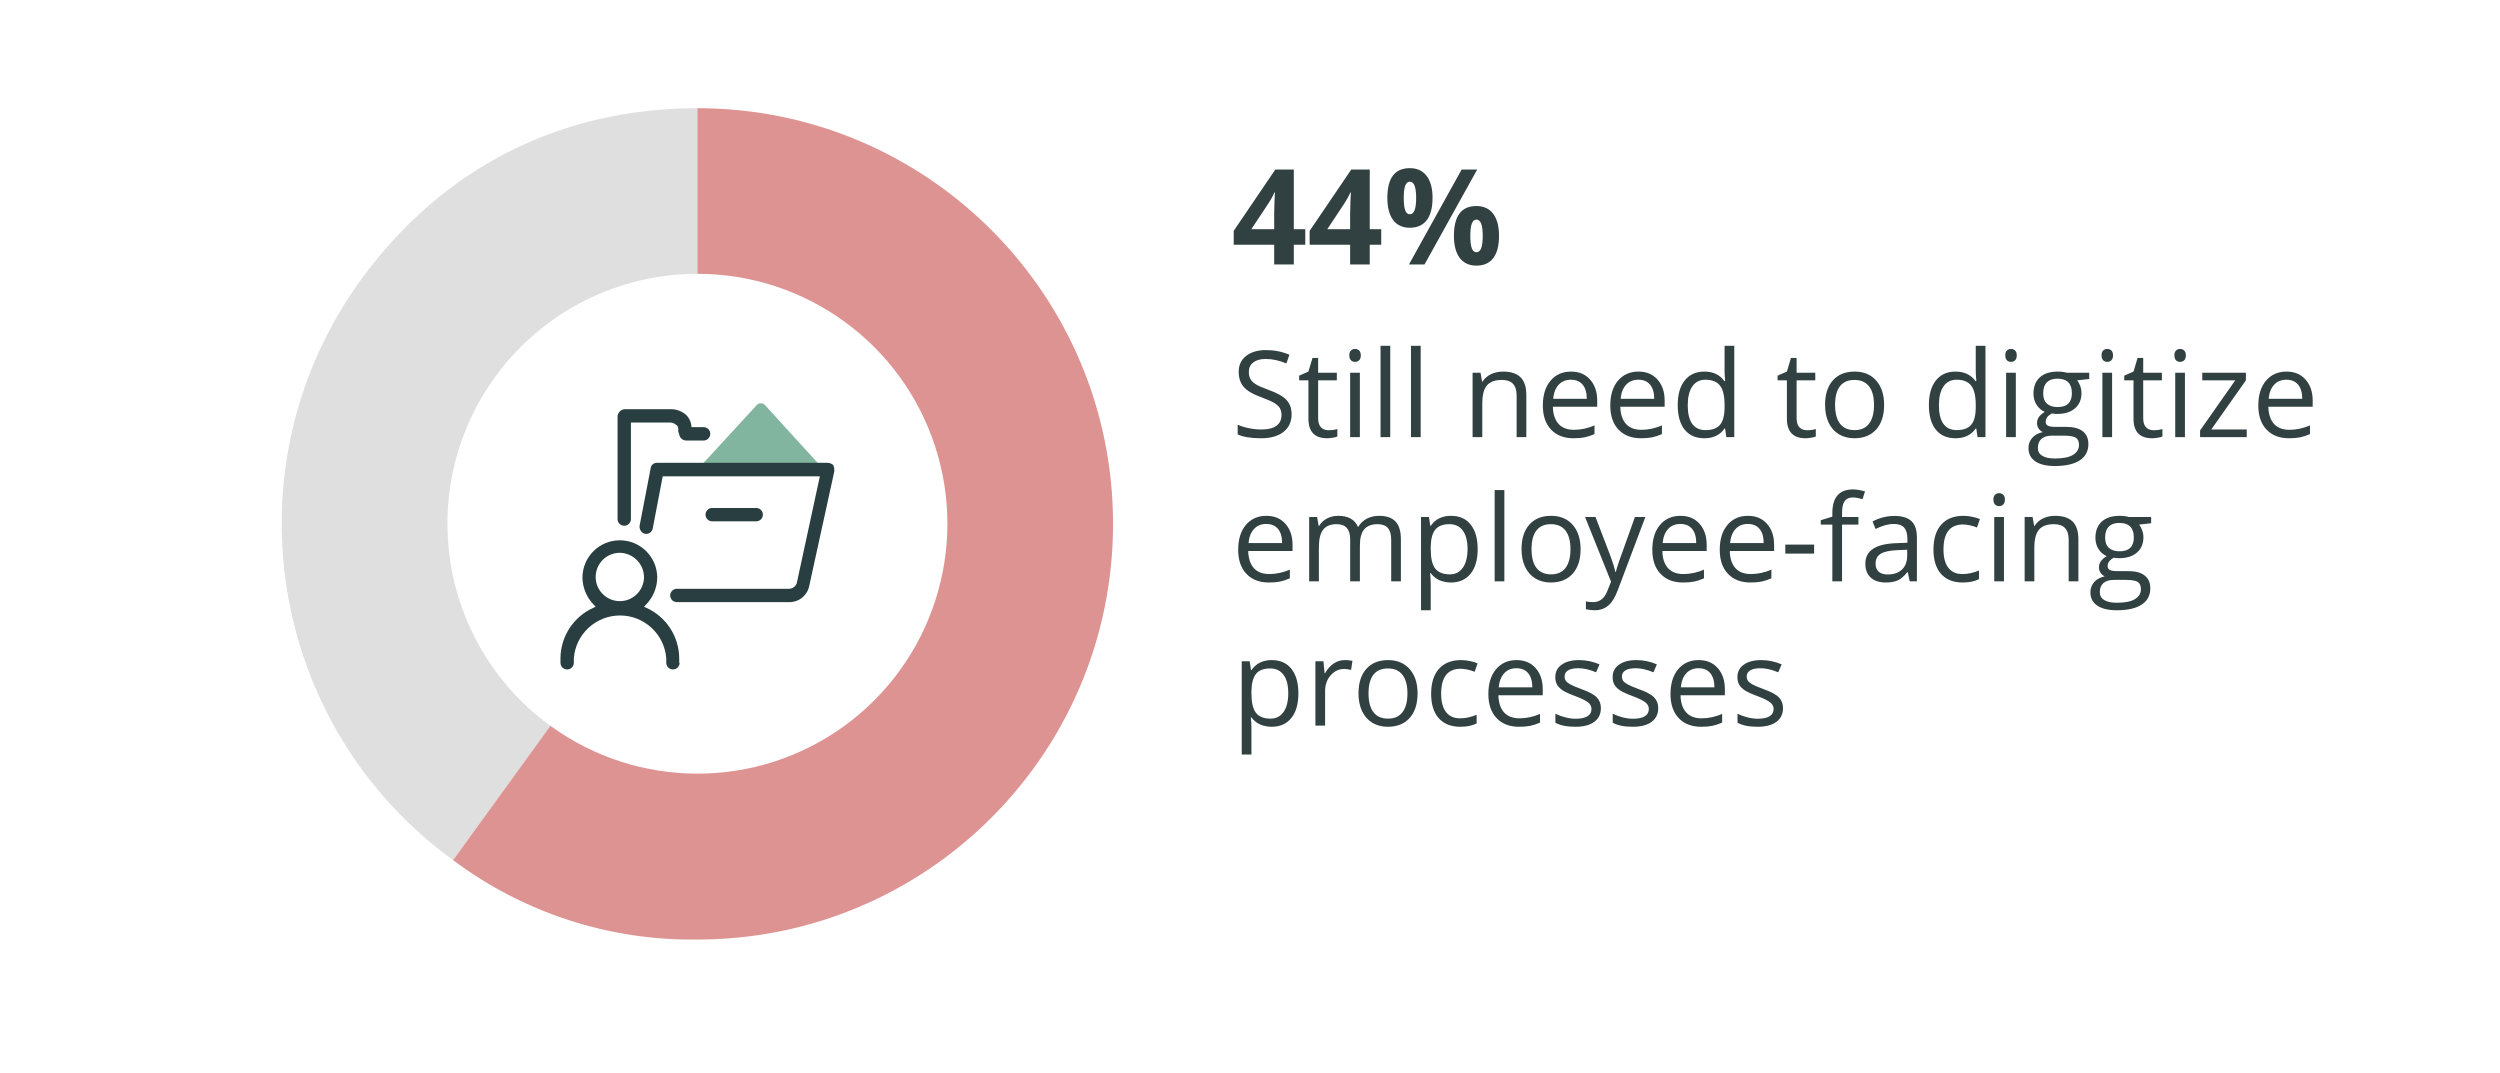
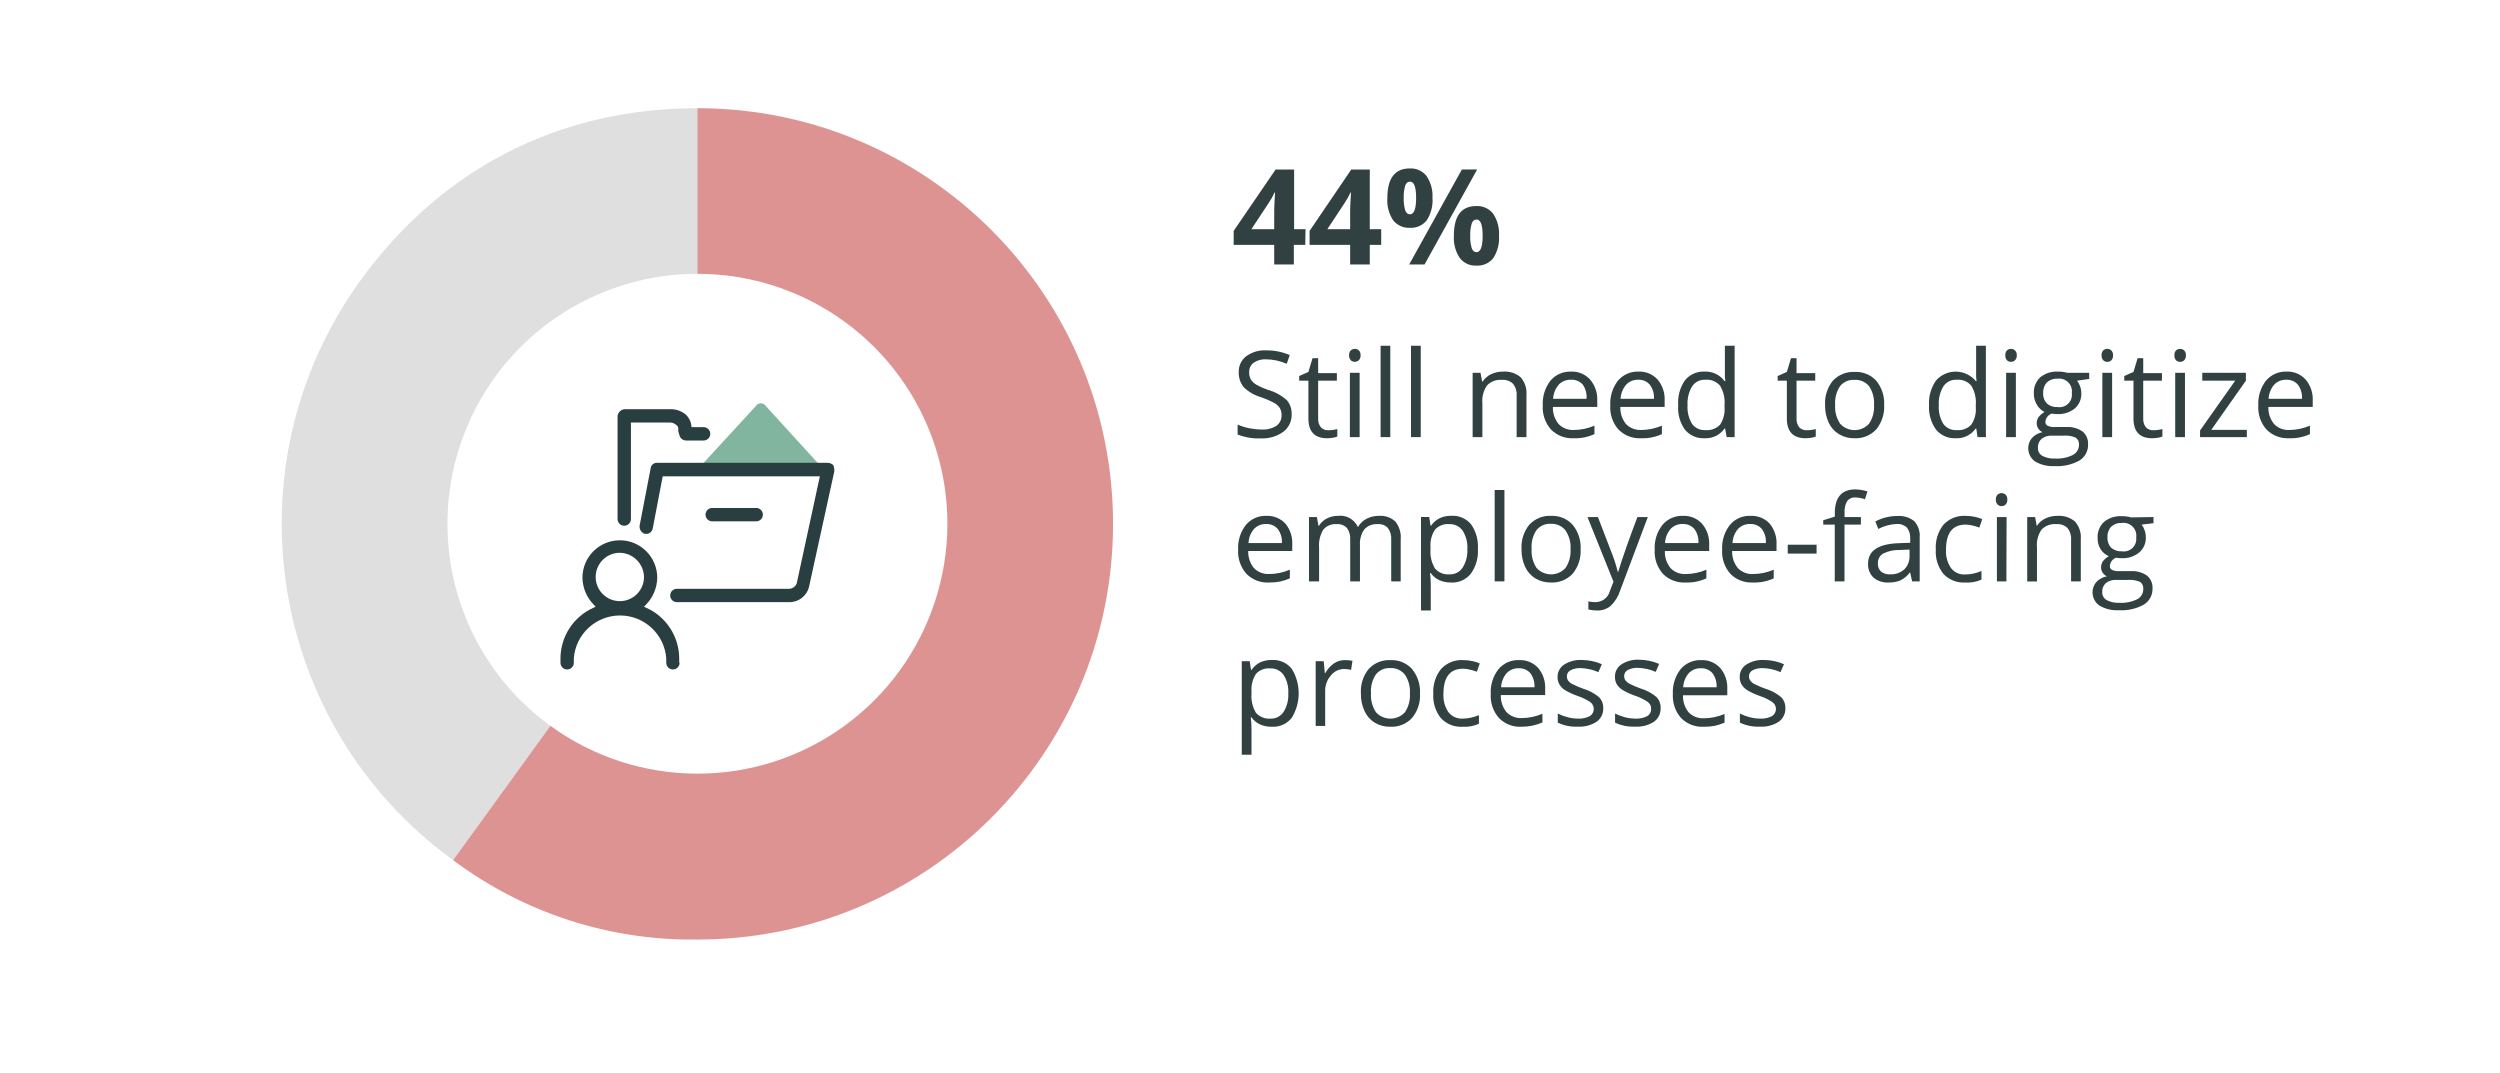
<svg xmlns="http://www.w3.org/2000/svg" id="Layer_1" data-name="Layer 1" viewBox="0 0 374.33 160.63">
-   <text transform="translate(184.38 39.6)" style="font-size: 19.919px;fill: #314041;font-family: OpenSans-Bold, Open Sans;font-weight: 700">44%</text>
-   <text transform="translate(184.38 65.45)" style="font-size: 18px;fill: #314041;font-family: OpenSans, Open Sans">Still need to digitize <tspan x="0" y="21.6">employee-facing </tspan>
-     <tspan x="0" y="43.2">processes</tspan>
-   </text>
+   <g>
+     <path d="M195.44,36.66h-1.71V39.6h-2.94V36.66h-6.07V34.57L191,25.38h2.77v8.94h1.71Zm-4.65-2.34V31.91c0-.4,0-1,.05-1.75s.06-1.21.08-1.33h-.08a10.35,10.35,0,0,1-.87,1.55l-2.6,3.94Z" style="fill: #314041" />
+     <path d="M206.81,36.66H205.1V39.6h-2.94V36.66h-6.07V34.57l6.24-9.19h2.77v8.94h1.71Zm-4.65-2.34V31.91c0-.4,0-1,.05-1.75s.06-1.21.08-1.33h-.08a10.35,10.35,0,0,1-.87,1.55l-2.6,3.94Z" style="fill: #314041" />
+     <path d="M214.49,29.63a5.51,5.51,0,0,1-.86,3.36,3,3,0,0,1-2.54,1.12A3,3,0,0,1,208.61,33a5.39,5.39,0,0,1-.88-3.33q0-4.45,3.36-4.45a3,3,0,0,1,2.52,1.15A5.34,5.34,0,0,1,214.49,29.63Zm-4.31,0a6,6,0,0,0,.22,1.85c.15.4.38.61.71.61q.93,0,.93-2.46t-.93-2.43c-.33,0-.56.2-.71.6A5.87,5.87,0,0,0,210.18,29.64Zm11-4.26L213.3,39.6H211l7.89-14.22Zm3.27,9.93a5.5,5.5,0,0,1-.86,3.35,3,3,0,0,1-2.54,1.12,2.92,2.92,0,0,1-2.48-1.15,5.38,5.38,0,0,1-.88-3.32q0-4.45,3.36-4.45A3,3,0,0,1,223.57,32,5.34,5.34,0,0,1,224.45,35.31Zm-4.31,0a6,6,0,0,0,.22,1.85c.15.4.38.61.71.61q.93,0,.93-2.46t-.93-2.43c-.33,0-.56.2-.71.6A5.87,5.87,0,0,0,220.14,35.32Z" style="fill: #314041" />
+   </g>
+   <g>
+     <path d="M193.4,62a3.14,3.14,0,0,1-1.23,2.64,5.28,5.28,0,0,1-3.34,1,8.46,8.46,0,0,1-3.52-.58V63.59a9.43,9.43,0,0,0,3.57.72,3.7,3.7,0,0,0,2.25-.56,1.86,1.86,0,0,0,.76-1.58,2,2,0,0,0-.27-1.09,2.46,2.46,0,0,0-.9-.79,12.88,12.88,0,0,0-1.91-.82A6.09,6.09,0,0,1,186.25,58a3.36,3.36,0,0,1-.77-2.29,2.86,2.86,0,0,1,1.12-2.37,4.67,4.67,0,0,1,3-.88,8.65,8.65,0,0,1,3.52.71l-.46,1.3a7.88,7.88,0,0,0-3.1-.67,3,3,0,0,0-1.85.51,1.69,1.69,0,0,0-.67,1.41,2.13,2.13,0,0,0,.25,1.1,2.33,2.33,0,0,0,.83.78,10.08,10.08,0,0,0,1.79.79,7.09,7.09,0,0,1,2.78,1.54A3.06,3.06,0,0,1,193.4,62Z" style="fill: #314041" />
+     <path d="M198.92,64.42a4.56,4.56,0,0,0,.75-.06,3.67,3.67,0,0,0,.57-.12v1.12a2.53,2.53,0,0,1-.7.19,5.25,5.25,0,0,1-.83.07c-1.87,0-2.8-1-2.8-2.94V57h-1.38v-.7l1.38-.61.62-2.06h.84v2.24h2.8V57h-2.8v5.67a1.91,1.91,0,0,0,.42,1.33A1.43,1.43,0,0,0,198.92,64.42Z" style="fill: #314041" />
+     <path d="M202,53.21a1,1,0,0,1,.25-.74.91.91,0,0,1,1.22,0,.94.94,0,0,1,.25.73,1,1,0,0,1-.25.73.85.85,0,0,1-.61.24.82.82,0,0,1-.61-.24A1,1,0,0,1,202,53.21Zm1.58,12.24h-1.46V55.82h1.46Z" style="fill: #314041" />
+     <path d="M208.17,65.45h-1.45V51.77h1.45Z" style="fill: #314041" />
+     <path d="M212.73,65.45h-1.46V51.77h1.46Z" style="fill: #314041" />
+     <path d="M227.09,65.45V59.22a2.51,2.51,0,0,0-.54-1.76,2.17,2.17,0,0,0-1.68-.58,2.75,2.75,0,0,0-2.21.82,4.09,4.09,0,0,0-.7,2.69v5.06H220.5V55.82h1.18l.24,1.31H222a3,3,0,0,1,1.26-1.1,4.1,4.1,0,0,1,1.8-.39,3.67,3.67,0,0,1,2.62.84,3.58,3.58,0,0,1,.88,2.68v6.29Z" style="fill: #314041" />
+     <path d="M235.61,65.62a4.43,4.43,0,0,1-3.37-1.3A5,5,0,0,1,231,60.71a5.6,5.6,0,0,1,1.14-3.7,3.85,3.85,0,0,1,3.09-1.37,3.64,3.64,0,0,1,2.86,1.19A4.57,4.57,0,0,1,239.16,60v.93h-6.64a3.78,3.78,0,0,0,.86,2.57,2.94,2.94,0,0,0,2.29.88,7.8,7.8,0,0,0,3.07-.65V65a6.88,6.88,0,0,1-3.13.62Zm-.39-8.76a2.36,2.36,0,0,0-1.85.76,3.52,3.52,0,0,0-.82,2.09h5A3.18,3.18,0,0,0,237,57.6,2.17,2.17,0,0,0,235.22,56.86Z" style="fill: #314041" />
+     <path d="M245.71,65.62a4.41,4.41,0,0,1-3.37-1.3,5,5,0,0,1-1.23-3.61,5.6,5.6,0,0,1,1.14-3.7,3.84,3.84,0,0,1,3.08-1.37,3.65,3.65,0,0,1,2.87,1.19A4.57,4.57,0,0,1,249.25,60v.93h-6.63a3.83,3.83,0,0,0,.85,2.57,3,3,0,0,0,2.29.88,7.82,7.82,0,0,0,3.08-.65V65a6.88,6.88,0,0,1-3.13.62Zm-.39-8.76a2.36,2.36,0,0,0-1.85.76,3.52,3.52,0,0,0-.82,2.09h5a3.18,3.18,0,0,0-.62-2.11A2.15,2.15,0,0,0,245.32,56.86Z" style="fill: #314041" />
+     <path d="M258.3,64.16h-.08a3.43,3.43,0,0,1-3,1.46,3.58,3.58,0,0,1-2.94-1.29,5.61,5.61,0,0,1-1-3.67,5.8,5.8,0,0,1,1-3.7,3.54,3.54,0,0,1,2.94-1.32,3.5,3.5,0,0,1,3,1.42h.12l-.07-.69,0-.68V51.77h1.46V65.45h-1.19Zm-2.92.24a2.67,2.67,0,0,0,2.17-.81,4.16,4.16,0,0,0,.67-2.62v-.31a4.84,4.84,0,0,0-.68-2.92,2.58,2.58,0,0,0-2.18-.88,2.22,2.22,0,0,0-2,1,4.9,4.9,0,0,0-.68,2.82,4.75,4.75,0,0,0,.67,2.78A2.29,2.29,0,0,0,255.38,64.4Z" style="fill: #314041" />
+     <path d="M270.56,64.42a4.56,4.56,0,0,0,.75-.06,3.67,3.67,0,0,0,.57-.12v1.12a2.53,2.53,0,0,1-.7.19,5.25,5.25,0,0,1-.83.07c-1.87,0-2.8-1-2.8-2.94V57h-1.38v-.7l1.38-.61.62-2.06H269v2.24h2.8V57H269v5.67a1.91,1.91,0,0,0,.42,1.33A1.43,1.43,0,0,0,270.56,64.42Z" style="fill: #314041" />
+     <path d="M282.12,60.62a5.32,5.32,0,0,1-1.19,3.68,4.18,4.18,0,0,1-3.28,1.32,4.37,4.37,0,0,1-2.29-.6,4,4,0,0,1-1.55-1.74,6.13,6.13,0,0,1-.54-2.66A5.34,5.34,0,0,1,274.44,57a4.2,4.2,0,0,1,3.27-1.31A4.11,4.11,0,0,1,280.93,57,5.32,5.32,0,0,1,282.12,60.62Zm-7.34,0a4.56,4.56,0,0,0,.74,2.82,2.93,2.93,0,0,0,4.34,0,4.52,4.52,0,0,0,.74-2.82,4.46,4.46,0,0,0-.74-2.79,2.61,2.61,0,0,0-2.19-.95,2.54,2.54,0,0,0-2.16.94A4.5,4.5,0,0,0,274.78,60.62Z" style="fill: #314041" />
+     <path d="M295.91,64.16h-.08a3.45,3.45,0,0,1-3,1.46,3.58,3.58,0,0,1-2.94-1.29,5.67,5.67,0,0,1-1.05-3.67,5.8,5.8,0,0,1,1.06-3.7,3.91,3.91,0,0,1,5.94.1h.11l-.06-.69,0-.68V51.77h1.46V65.45H296.1ZM293,64.4a2.64,2.64,0,0,0,2.16-.81,4.09,4.09,0,0,0,.68-2.62v-.31a4.84,4.84,0,0,0-.68-2.92,2.58,2.58,0,0,0-2.18-.88,2.22,2.22,0,0,0-2,1,4.9,4.9,0,0,0-.68,2.82,4.75,4.75,0,0,0,.67,2.78A2.29,2.29,0,0,0,293,64.4Z" style="fill: #314041" />
+     <path d="M300.26,53.21a1,1,0,0,1,.24-.74.9.9,0,0,1,.62-.23.85.85,0,0,1,.6.24.94.94,0,0,1,.26.73,1,1,0,0,1-.26.73.85.85,0,0,1-.6.24.86.86,0,0,1-.62-.24A1,1,0,0,1,300.26,53.21Zm1.58,12.24h-1.46V55.82h1.46Z" style="fill: #314041" />
+     <path d="M312.82,55.82v.92L311,57a2.85,2.85,0,0,1,.44.8,3.06,3.06,0,0,1,.2,1.12,2.85,2.85,0,0,1-1,2.26A3.88,3.88,0,0,1,308,62a5.07,5.07,0,0,1-.8-.07,1.42,1.42,0,0,0-.94,1.24.63.63,0,0,0,.33.58,2.34,2.34,0,0,0,1.12.19h1.7a3.81,3.81,0,0,1,2.4.66,2.29,2.29,0,0,1,.84,1.91,2.72,2.72,0,0,1-1.28,2.44,6.86,6.86,0,0,1-3.74.84,5.12,5.12,0,0,1-2.92-.7,2.41,2.41,0,0,1-.46-3.51,2.85,2.85,0,0,1,1.58-.87,1.54,1.54,0,0,1-.62-.52,1.39,1.39,0,0,1-.25-.81,1.62,1.62,0,0,1,.28-.93,3.17,3.17,0,0,1,.89-.76A2.62,2.62,0,0,1,305,60.62a3.08,3.08,0,0,1-.47-1.68,3.12,3.12,0,0,1,.95-2.44,3.9,3.9,0,0,1,2.69-.86,4.84,4.84,0,0,1,1.37.18Zm-7.68,11.25a1.29,1.29,0,0,0,.65,1.18,3.63,3.63,0,0,0,1.89.41,5.32,5.32,0,0,0,2.72-.55,1.7,1.7,0,0,0,.89-1.49,1.17,1.17,0,0,0-.49-1.09,3.76,3.76,0,0,0-1.82-.3h-1.74a2.33,2.33,0,0,0-1.55.47A1.7,1.7,0,0,0,305.14,67.07Zm.79-8.17a2,2,0,0,0,.57,1.53,2.26,2.26,0,0,0,1.59.52,1.86,1.86,0,0,0,2.13-2.08,1.92,1.92,0,0,0-2.16-2.17,2.14,2.14,0,0,0-1.58.56A2.21,2.21,0,0,0,305.93,58.9Z" style="fill: #314041" />
+     <path d="M314.67,53.21a1,1,0,0,1,.25-.74.87.87,0,0,1,.61-.23.85.85,0,0,1,.61.24.94.94,0,0,1,.25.73,1,1,0,0,1-.25.73.85.85,0,0,1-.61.24.84.84,0,0,1-.61-.24A1,1,0,0,1,314.67,53.21Zm1.58,12.24h-1.46V55.82h1.46Z" style="fill: #314041" />
+     <path d="M322.46,64.42a4.56,4.56,0,0,0,.75-.06,3.67,3.67,0,0,0,.57-.12v1.12a2.53,2.53,0,0,1-.7.19,5.25,5.25,0,0,1-.83.07c-1.87,0-2.8-1-2.8-2.94V57h-1.38v-.7l1.38-.61.62-2.06h.84v2.24h2.8V57h-2.8v5.67a2,2,0,0,0,.41,1.33A1.46,1.46,0,0,0,322.46,64.42Z" style="fill: #314041" />
+     <path d="M325.58,53.21a1,1,0,0,1,.24-.74.9.9,0,0,1,.62-.23.87.87,0,0,1,.61.24.94.94,0,0,1,.25.73,1,1,0,0,1-.25.73.87.87,0,0,1-.61.24.86.86,0,0,1-.62-.24A1,1,0,0,1,325.58,53.21Zm1.58,12.24H325.7V55.82h1.46Z" style="fill: #314041" />
+     <path d="M336.42,65.45h-7v-1L334.68,57h-4.93V55.82h6.53V57l-5.18,7.36h5.32Z" style="fill: #314041" />
+     <path d="M342.74,65.62a4.43,4.43,0,0,1-3.37-1.3,5,5,0,0,1-1.23-3.61,5.6,5.6,0,0,1,1.14-3.7,3.85,3.85,0,0,1,3.09-1.37,3.64,3.64,0,0,1,2.86,1.19A4.57,4.57,0,0,1,346.29,60v.93h-6.64a3.78,3.78,0,0,0,.86,2.57,2.94,2.94,0,0,0,2.29.88,7.8,7.8,0,0,0,3.07-.65V65a6.88,6.88,0,0,1-3.13.62Zm-.39-8.76a2.36,2.36,0,0,0-1.85.76,3.52,3.52,0,0,0-.82,2.09h5a3.18,3.18,0,0,0-.61-2.11A2.17,2.17,0,0,0,342.35,56.86Z" style="fill: #314041" />
+     <path d="M190,87.22a4.4,4.4,0,0,1-3.37-1.3,5,5,0,0,1-1.24-3.61,5.55,5.55,0,0,1,1.15-3.7,3.81,3.81,0,0,1,3.08-1.37,3.66,3.66,0,0,1,2.87,1.19,4.57,4.57,0,0,1,1,3.14v.93H186.9a3.83,3.83,0,0,0,.86,2.57,3,3,0,0,0,2.29.88,7.85,7.85,0,0,0,3.08-.65v1.3a8.35,8.35,0,0,1-1.47.48A8,8,0,0,1,190,87.22Zm-.4-8.76a2.37,2.37,0,0,0-1.85.76,3.46,3.46,0,0,0-.81,2.09h5a3.18,3.18,0,0,0-.62-2.11A2.17,2.17,0,0,0,189.6,78.46Z" style="fill: #314041" />
+     <path d="M208.31,87.05V80.78a2.61,2.61,0,0,0-.5-1.73,1.89,1.89,0,0,0-1.53-.57,2.49,2.49,0,0,0-2,.78,3.75,3.75,0,0,0-.65,2.41v5.38h-1.46V80.78a2.61,2.61,0,0,0-.49-1.73,1.93,1.93,0,0,0-1.54-.57,2.39,2.39,0,0,0-2,.82,4.49,4.49,0,0,0-.63,2.69v5.06H196V77.42h1.18l.24,1.31h.07a2.87,2.87,0,0,1,1.17-1.09,3.48,3.48,0,0,1,1.68-.4,2.85,2.85,0,0,1,2.95,1.63h.07a3.12,3.12,0,0,1,1.25-1.19,3.93,3.93,0,0,1,1.86-.44,3.26,3.26,0,0,1,2.45.84,3.75,3.75,0,0,1,.81,2.68v6.29Z" style="fill: #314041" />
+     <path d="M217.25,87.22a4.23,4.23,0,0,1-1.72-.34,3.26,3.26,0,0,1-1.3-1.07h-.11a12.92,12.92,0,0,1,.11,1.6v4h-1.46v-14H214l.2,1.31h.07a3.44,3.44,0,0,1,1.31-1.14,4,4,0,0,1,1.71-.35,3.56,3.56,0,0,1,3,1.31,5.79,5.79,0,0,1,1,3.67,5.71,5.71,0,0,1-1.06,3.69A3.54,3.54,0,0,1,217.25,87.22ZM217,78.48a2.57,2.57,0,0,0-2.13.82,4.17,4.17,0,0,0-.68,2.6v.32a4.85,4.85,0,0,0,.68,2.91,2.57,2.57,0,0,0,2.17.87A2.23,2.23,0,0,0,219,85a4.78,4.78,0,0,0,.71-2.78,4.62,4.62,0,0,0-.71-2.77A2.32,2.32,0,0,0,217,78.48Z" style="fill: #314041" />
+     <path d="M225.26,87.05H223.8V73.37h1.46Z" style="fill: #314041" />
+     <path d="M236.67,82.22a5.32,5.32,0,0,1-1.19,3.68,4.18,4.18,0,0,1-3.28,1.32,4.37,4.37,0,0,1-2.29-.6,4.1,4.1,0,0,1-1.55-1.74,6.13,6.13,0,0,1-.54-2.66A5.29,5.29,0,0,1,229,78.55a4.16,4.16,0,0,1,3.26-1.31,4.11,4.11,0,0,1,3.22,1.34A5.32,5.32,0,0,1,236.67,82.22Zm-7.34,0a4.62,4.62,0,0,0,.74,2.82,2.93,2.93,0,0,0,4.34,0,4.52,4.52,0,0,0,.75-2.82,4.46,4.46,0,0,0-.75-2.79,2.61,2.61,0,0,0-2.19-1,2.57,2.57,0,0,0-2.16.94A4.5,4.5,0,0,0,229.33,82.22Z" style="fill: #314041" />
+     <path d="M237.7,77.42h1.56l2.11,5.49a21.22,21.22,0,0,1,.86,2.71h.07c.08-.29.24-.81.48-1.53s1-3,2.39-6.67h1.56l-4.14,11a5.4,5.4,0,0,1-1.44,2.31,3,3,0,0,1-2,.68,5.81,5.81,0,0,1-1.32-.15V90.05a5.05,5.05,0,0,0,1.08.11,2.23,2.23,0,0,0,2.15-1.69l.53-1.37Z" style="fill: #314041" />
+     <path d="M252.37,87.22a4.44,4.44,0,0,1-3.38-1.3,5,5,0,0,1-1.23-3.61,5.55,5.55,0,0,1,1.15-3.7A3.81,3.81,0,0,1,252,77.24a3.64,3.64,0,0,1,2.86,1.19,4.52,4.52,0,0,1,1.06,3.14v.93h-6.64a3.83,3.83,0,0,0,.86,2.57,2.94,2.94,0,0,0,2.29.88,7.77,7.77,0,0,0,3.07-.65v1.3a6.87,6.87,0,0,1-3.12.62Zm-.4-8.76a2.37,2.37,0,0,0-1.85.76,3.46,3.46,0,0,0-.81,2.09h5a3.18,3.18,0,0,0-.61-2.11A2.17,2.17,0,0,0,252,78.46Z" style="fill: #314041" />
+     <path d="M262.46,87.22a4.43,4.43,0,0,1-3.37-1.3,5,5,0,0,1-1.23-3.61,5.55,5.55,0,0,1,1.15-3.7,3.81,3.81,0,0,1,3.08-1.37A3.64,3.64,0,0,1,265,78.43,4.57,4.57,0,0,1,266,81.57v.93h-6.64a3.78,3.78,0,0,0,.86,2.57,2.94,2.94,0,0,0,2.29.88,7.8,7.8,0,0,0,3.07-.65v1.3a6.88,6.88,0,0,1-3.13.62Zm-.39-8.76a2.37,2.37,0,0,0-1.85.76,3.46,3.46,0,0,0-.81,2.09h5a3.18,3.18,0,0,0-.61-2.11A2.17,2.17,0,0,0,262.07,78.46Z" style="fill: #314041" />
+     <path d="M267.68,82.89V81.56H272v1.33Z" style="fill: #314041" />
+     <path d="M278.63,78.55h-2.45v8.5h-1.46v-8.5H273v-.66l1.73-.53v-.53q0-3.56,3.1-3.55a6.48,6.48,0,0,1,1.79.3l-.38,1.17a4.84,4.84,0,0,0-1.44-.27,1.39,1.39,0,0,0-1.22.55,3.1,3.1,0,0,0-.39,1.76v.63h2.45Z" style="fill: #314041" />
+     <path d="M286.31,87.05,286,85.68H286a4,4,0,0,1-1.44,1.22,4.28,4.28,0,0,1-1.79.32,3.21,3.21,0,0,1-2.24-.73,2.69,2.69,0,0,1-.82-2.1q0-2.92,4.67-3.06l1.64-.06v-.59a2.48,2.48,0,0,0-.49-1.68,2,2,0,0,0-1.56-.54,6.45,6.45,0,0,0-2.73.74l-.44-1.12a6.84,6.84,0,0,1,1.55-.6,6.69,6.69,0,0,1,1.71-.22,3.67,3.67,0,0,1,2.55.76,3.21,3.21,0,0,1,.83,2.45v6.58ZM283,86a3,3,0,0,0,2.14-.75,2.75,2.75,0,0,0,.78-2.09v-.87l-1.46.06a5.28,5.28,0,0,0-2.51.54,1.64,1.64,0,0,0-.77,1.49,1.52,1.52,0,0,0,.48,1.21A2,2,0,0,0,283,86Z" style="fill: #314041" />
+     <path d="M294.25,87.22A4.12,4.12,0,0,1,291,85.94a5.29,5.29,0,0,1-1.15-3.65A5.48,5.48,0,0,1,291,78.56a4.21,4.21,0,0,1,3.32-1.32,6.57,6.57,0,0,1,1.39.15,4.82,4.82,0,0,1,1.09.35L296.37,79a6.16,6.16,0,0,0-1.05-.32,4.43,4.43,0,0,0-1-.13q-2.94,0-2.94,3.75a4.43,4.43,0,0,0,.72,2.72,2.48,2.48,0,0,0,2.12,1,6.41,6.41,0,0,0,2.47-.52v1.29A5.18,5.18,0,0,1,294.25,87.22Z" style="fill: #314041" />
+     <path d="M298.84,74.81a1,1,0,0,1,.25-.74.87.87,0,0,1,.61-.23.85.85,0,0,1,.61.24.94.94,0,0,1,.25.73,1,1,0,0,1-.25.73.85.85,0,0,1-.61.24.84.84,0,0,1-.61-.24A1,1,0,0,1,298.84,74.81Zm1.58,12.24H299V77.42h1.45Z" style="fill: #314041" />
+     <path d="M310.11,87.05V80.82a2.51,2.51,0,0,0-.54-1.76,2.15,2.15,0,0,0-1.68-.58,2.75,2.75,0,0,0-2.21.82A4.09,4.09,0,0,0,305,82v5.06h-1.46V77.42h1.18l.24,1.31H305a3,3,0,0,1,1.26-1.1,4.1,4.1,0,0,1,1.8-.39,3.67,3.67,0,0,1,2.62.84,3.54,3.54,0,0,1,.88,2.68v6.29Z" style="fill: #314041" />
+     <path d="M322.45,77.42v.92l-1.78.21a2.84,2.84,0,0,1,.43.8,3.06,3.06,0,0,1,.2,1.12,2.82,2.82,0,0,1-1,2.26,3.85,3.85,0,0,1-2.65.85,5.09,5.09,0,0,1-.81-.07,1.43,1.43,0,0,0-.93,1.24.64.64,0,0,0,.32.58,2.34,2.34,0,0,0,1.12.19h1.7a3.82,3.82,0,0,1,2.41.66,2.29,2.29,0,0,1,.84,1.91A2.73,2.73,0,0,1,321,90.53a6.84,6.84,0,0,1-3.74.84,5.09,5.09,0,0,1-2.91-.7,2.4,2.4,0,0,1-.47-3.51,2.88,2.88,0,0,1,1.59-.87,1.42,1.42,0,0,1-.62-.52,1.32,1.32,0,0,1-.25-.81,1.57,1.57,0,0,1,.28-.93,3,3,0,0,1,.88-.76,2.6,2.6,0,0,1-1.21-1,3,3,0,0,1-.47-1.68,3.09,3.09,0,0,1,.95-2.44,3.88,3.88,0,0,1,2.69-.86,4.81,4.81,0,0,1,1.36.18Zm-7.68,11.25a1.3,1.3,0,0,0,.66,1.18,3.63,3.63,0,0,0,1.89.41,5.35,5.35,0,0,0,2.72-.55,1.69,1.69,0,0,0,.88-1.49,1.19,1.19,0,0,0-.48-1.09,3.82,3.82,0,0,0-1.82-.3h-1.75a2.35,2.35,0,0,0-1.55.47A1.7,1.7,0,0,0,314.77,88.67Zm.79-8.17a2,2,0,0,0,.57,1.53,2.26,2.26,0,0,0,1.59.52,1.87,1.87,0,0,0,2.14-2.08,1.92,1.92,0,0,0-2.17-2.17,2.14,2.14,0,0,0-1.58.56A2.21,2.21,0,0,0,315.56,80.5Z" style="fill: #314041" />
+     <path d="M190.41,108.82a4.19,4.19,0,0,1-1.72-.34,3.19,3.19,0,0,1-1.3-1.07h-.11a12.92,12.92,0,0,1,.11,1.6v4h-1.46V99h1.19l.2,1.31h.07a3.44,3.44,0,0,1,1.31-1.14,4,4,0,0,1,1.71-.35,3.58,3.58,0,0,1,3,1.31,7,7,0,0,1,0,7.36A3.55,3.55,0,0,1,190.41,108.82Zm-.21-8.74a2.59,2.59,0,0,0-2.14.82,4.24,4.24,0,0,0-.67,2.6v.32a4.83,4.83,0,0,0,.67,2.91,2.61,2.61,0,0,0,2.18.87,2.23,2.23,0,0,0,1.95-1,4.78,4.78,0,0,0,.71-2.78,4.62,4.62,0,0,0-.71-2.77A2.32,2.32,0,0,0,190.2,100.08Z" style="fill: #314041" />
+     <path d="M201.35,98.84a5.83,5.83,0,0,1,1.16.1l-.21,1.36a4.83,4.83,0,0,0-1.05-.13,2.54,2.54,0,0,0-2,1,3.42,3.42,0,0,0-.83,2.36v5.17H197V99h1.2l.17,1.78h.07a4.27,4.27,0,0,1,1.29-1.45A2.93,2.93,0,0,1,201.35,98.84Z" style="fill: #314041" />
+     <path d="M212.62,103.82a5.27,5.27,0,0,1-1.19,3.68,4.17,4.17,0,0,1-3.27,1.32,4.41,4.41,0,0,1-2.3-.6,4,4,0,0,1-1.54-1.74,6,6,0,0,1-.55-2.66,5.29,5.29,0,0,1,1.18-3.67,4.17,4.17,0,0,1,3.27-1.31,4.08,4.08,0,0,1,3.21,1.34A5.32,5.32,0,0,1,212.62,103.82Zm-7.34,0a4.62,4.62,0,0,0,.74,2.82,2.94,2.94,0,0,0,4.35,0,4.58,4.58,0,0,0,.74-2.82,4.53,4.53,0,0,0-.74-2.79,2.64,2.64,0,0,0-2.2-1A2.57,2.57,0,0,0,206,101,4.57,4.57,0,0,0,205.28,103.82Z" style="fill: #314041" />
+     <path d="M219,108.82a4.09,4.09,0,0,1-3.24-1.28,5.29,5.29,0,0,1-1.15-3.65,5.43,5.43,0,0,1,1.17-3.73,4.18,4.18,0,0,1,3.32-1.32,6.48,6.48,0,0,1,1.38.15,4.65,4.65,0,0,1,1.09.35l-.44,1.24a6.57,6.57,0,0,0-1.06-.32,4.43,4.43,0,0,0-1-.13q-2.94,0-2.94,3.75a4.43,4.43,0,0,0,.72,2.72,2.51,2.51,0,0,0,2.12,1,6.37,6.37,0,0,0,2.47-.52v1.29A5.15,5.15,0,0,1,219,108.82Z" style="fill: #314041" />
+     <path d="M227.82,108.82a4.4,4.4,0,0,1-3.37-1.3,5,5,0,0,1-1.24-3.61,5.55,5.55,0,0,1,1.15-3.7,3.81,3.81,0,0,1,3.08-1.37A3.63,3.63,0,0,1,230.3,100a4.52,4.52,0,0,1,1.06,3.14v.93h-6.64a3.83,3.83,0,0,0,.86,2.57,3,3,0,0,0,2.29.88,7.85,7.85,0,0,0,3.08-.65v1.3a8.35,8.35,0,0,1-1.47.48A8.72,8.72,0,0,1,227.82,108.82Zm-.4-8.76a2.37,2.37,0,0,0-1.85.76,3.46,3.46,0,0,0-.81,2.09h5a3.23,3.23,0,0,0-.62-2.12A2.2,2.2,0,0,0,227.42,100.06Z" style="fill: #314041" />
+     <path d="M240.06,106a2.39,2.39,0,0,1-1,2.07,4.69,4.69,0,0,1-2.81.73,6.16,6.16,0,0,1-3-.6v-1.36a7.16,7.16,0,0,0,1.49.56,6.43,6.43,0,0,0,1.53.2,3.53,3.53,0,0,0,1.76-.36,1.27,1.27,0,0,0,.13-2.08,7.52,7.52,0,0,0-1.91-.94,10.86,10.86,0,0,1-1.91-.88,2.51,2.51,0,0,1-.84-.85,2.13,2.13,0,0,1-.28-1.13,2.16,2.16,0,0,1,1-1.86,4.49,4.49,0,0,1,2.63-.68,7.74,7.74,0,0,1,3,.63l-.52,1.19a7,7,0,0,0-2.63-.6,3,3,0,0,0-1.56.33,1,1,0,0,0-.53.89,1.1,1.1,0,0,0,.2.66,1.85,1.85,0,0,0,.64.52,14.6,14.6,0,0,0,1.68.71,6.34,6.34,0,0,1,2.32,1.26A2.21,2.21,0,0,1,240.06,106Z" style="fill: #314041" />
+     <path d="M248.65,106a2.41,2.41,0,0,1-1,2.07,4.71,4.71,0,0,1-2.82.73,6.21,6.21,0,0,1-3-.6v-1.36a7.38,7.38,0,0,0,1.49.56,6.51,6.51,0,0,0,1.54.2,3.53,3.53,0,0,0,1.76-.36,1.22,1.22,0,0,0,.61-1.12,1.2,1.2,0,0,0-.49-1,7.41,7.41,0,0,0-1.9-.94,10.52,10.52,0,0,1-1.91-.88,2.65,2.65,0,0,1-.85-.85,2.22,2.22,0,0,1-.27-1.13,2.16,2.16,0,0,1,1-1.86,4.48,4.48,0,0,1,2.62-.68,7.75,7.75,0,0,1,3,.63l-.52,1.19a7,7,0,0,0-2.63-.6,3,3,0,0,0-1.57.33,1,1,0,0,0-.52.89,1.09,1.09,0,0,0,.19.66,2.06,2.06,0,0,0,.64.52,15.9,15.9,0,0,0,1.69.71,6.52,6.52,0,0,1,2.32,1.26A2.21,2.21,0,0,1,248.65,106Z" style="fill: #314041" />
+     <path d="M255.09,108.82a4.41,4.41,0,0,1-3.37-1.3,5,5,0,0,1-1.24-3.61,5.61,5.61,0,0,1,1.15-3.7,3.83,3.83,0,0,1,3.08-1.37,3.66,3.66,0,0,1,2.87,1.19,4.57,4.57,0,0,1,1.05,3.14v.93H252a3.83,3.83,0,0,0,.85,2.57,3,3,0,0,0,2.29.88,7.82,7.82,0,0,0,3.08-.65v1.3a8.27,8.27,0,0,1-1.46.48A8.83,8.83,0,0,1,255.09,108.82Zm-.4-8.76a2.37,2.37,0,0,0-1.85.76,3.46,3.46,0,0,0-.81,2.09h5a3.23,3.23,0,0,0-.62-2.12A2.18,2.18,0,0,0,254.69,100.06Z" style="fill: #314041" />
+     <path d="M267.33,106a2.39,2.39,0,0,1-1,2.07,4.67,4.67,0,0,1-2.81.73,6.19,6.19,0,0,1-3-.6v-1.36a7.16,7.16,0,0,0,1.49.56,6.43,6.43,0,0,0,1.53.2,3.5,3.5,0,0,0,1.76-.36,1.26,1.26,0,0,0,.13-2.08,7.59,7.59,0,0,0-1.9-.94,10.69,10.69,0,0,1-1.92-.88,2.71,2.71,0,0,1-.84-.85,2.23,2.23,0,0,1-.28-1.13,2.16,2.16,0,0,1,1-1.86,4.51,4.51,0,0,1,2.63-.68,7.7,7.7,0,0,1,3,.63l-.52,1.19a6.92,6.92,0,0,0-2.63-.6,3,3,0,0,0-1.56.33,1,1,0,0,0-.53.89,1.1,1.1,0,0,0,.2.66,1.85,1.85,0,0,0,.64.52,14.2,14.2,0,0,0,1.69.71,6.36,6.36,0,0,1,2.31,1.26A2.21,2.21,0,0,1,267.33,106Z" style="fill: #314041" />
+   </g>
  <path d="M67,78.44A37.41,37.41,0,0,1,104.42,41V16.2c-20.62,0-38.23,9-50.35,25.65a62.24,62.24,0,0,0,13.77,86.94L82.43,108.7A37.36,37.36,0,0,1,67,78.44Z" style="fill: #dfdfdf" />
  <path d="M104.42,16.2V41a37.42,37.42,0,1,1-22,67.68L67.84,128.79a59.63,59.63,0,0,0,36.58,11.89,62.24,62.24,0,0,0,0-124.48Z" style="fill: #de9393" />
  <path d="M122.59,69.48l-7.94-8.7a.87.87,0,0,0-1.46,0l-8,8.7a1.17,1.17,0,0,0-.16,1.06.9.9,0,0,0,1,.71h15.89c.33,0,.65-.18.82-.71C122.92,70.19,122.92,69.65,122.59,69.48Z" style="fill: #81b59f;fill-rule: evenodd" />
  <path d="M96.43,86.47a3.62,3.62,0,1,1-3.62-3.7A3.69,3.69,0,0,1,96.43,86.47Zm5.27,12.77v-.67A8.35,8.35,0,0,0,96.76,91l-.33-.16.33-.34a5.92,5.92,0,0,0,1.65-4,5.6,5.6,0,1,0-11.2,0,5.92,5.92,0,0,0,1.65,4l.33.34-.33.16a8.35,8.35,0,0,0-4.94,7.57v.67a1,1,0,1,0,2,0v-.67a6.94,6.94,0,0,1,13.84,0v.67a1,1,0,1,0,2,0Zm11.53-21.18a1,1,0,0,0,0-2h-6.59a1,1,0,0,0,0,2Zm-12-14.46a.69.69,0,0,1,.33.68v.33l.16.51a1.05,1.05,0,0,0,1,.84h2.63a1,1,0,0,0,0-2h-1.81a2.74,2.74,0,0,0-.82-1.85,3.46,3.46,0,0,0-2.14-.84H93.47a1.19,1.19,0,0,0-1,1V77.72a1,1,0,1,0,2,0V63.27h5.92A1.26,1.26,0,0,1,101.21,63.6Zm23.71,6.9-3.79,17.31a3,3,0,0,1-3,2.35h-16.8a1,1,0,0,1,0-2h16.8a1.25,1.25,0,0,0,1.15-.84l3.46-16H99.23l-1.48,7.73a1,1,0,0,1-1.32.84,1.14,1.14,0,0,1-.66-1.18l1.65-8.57a.92.92,0,0,1,1-.84h25.52a1.26,1.26,0,0,1,.82.33A1.85,1.85,0,0,1,124.92,70.5Z" style="fill: #293e40;fill-rule: evenodd" />
</svg>
